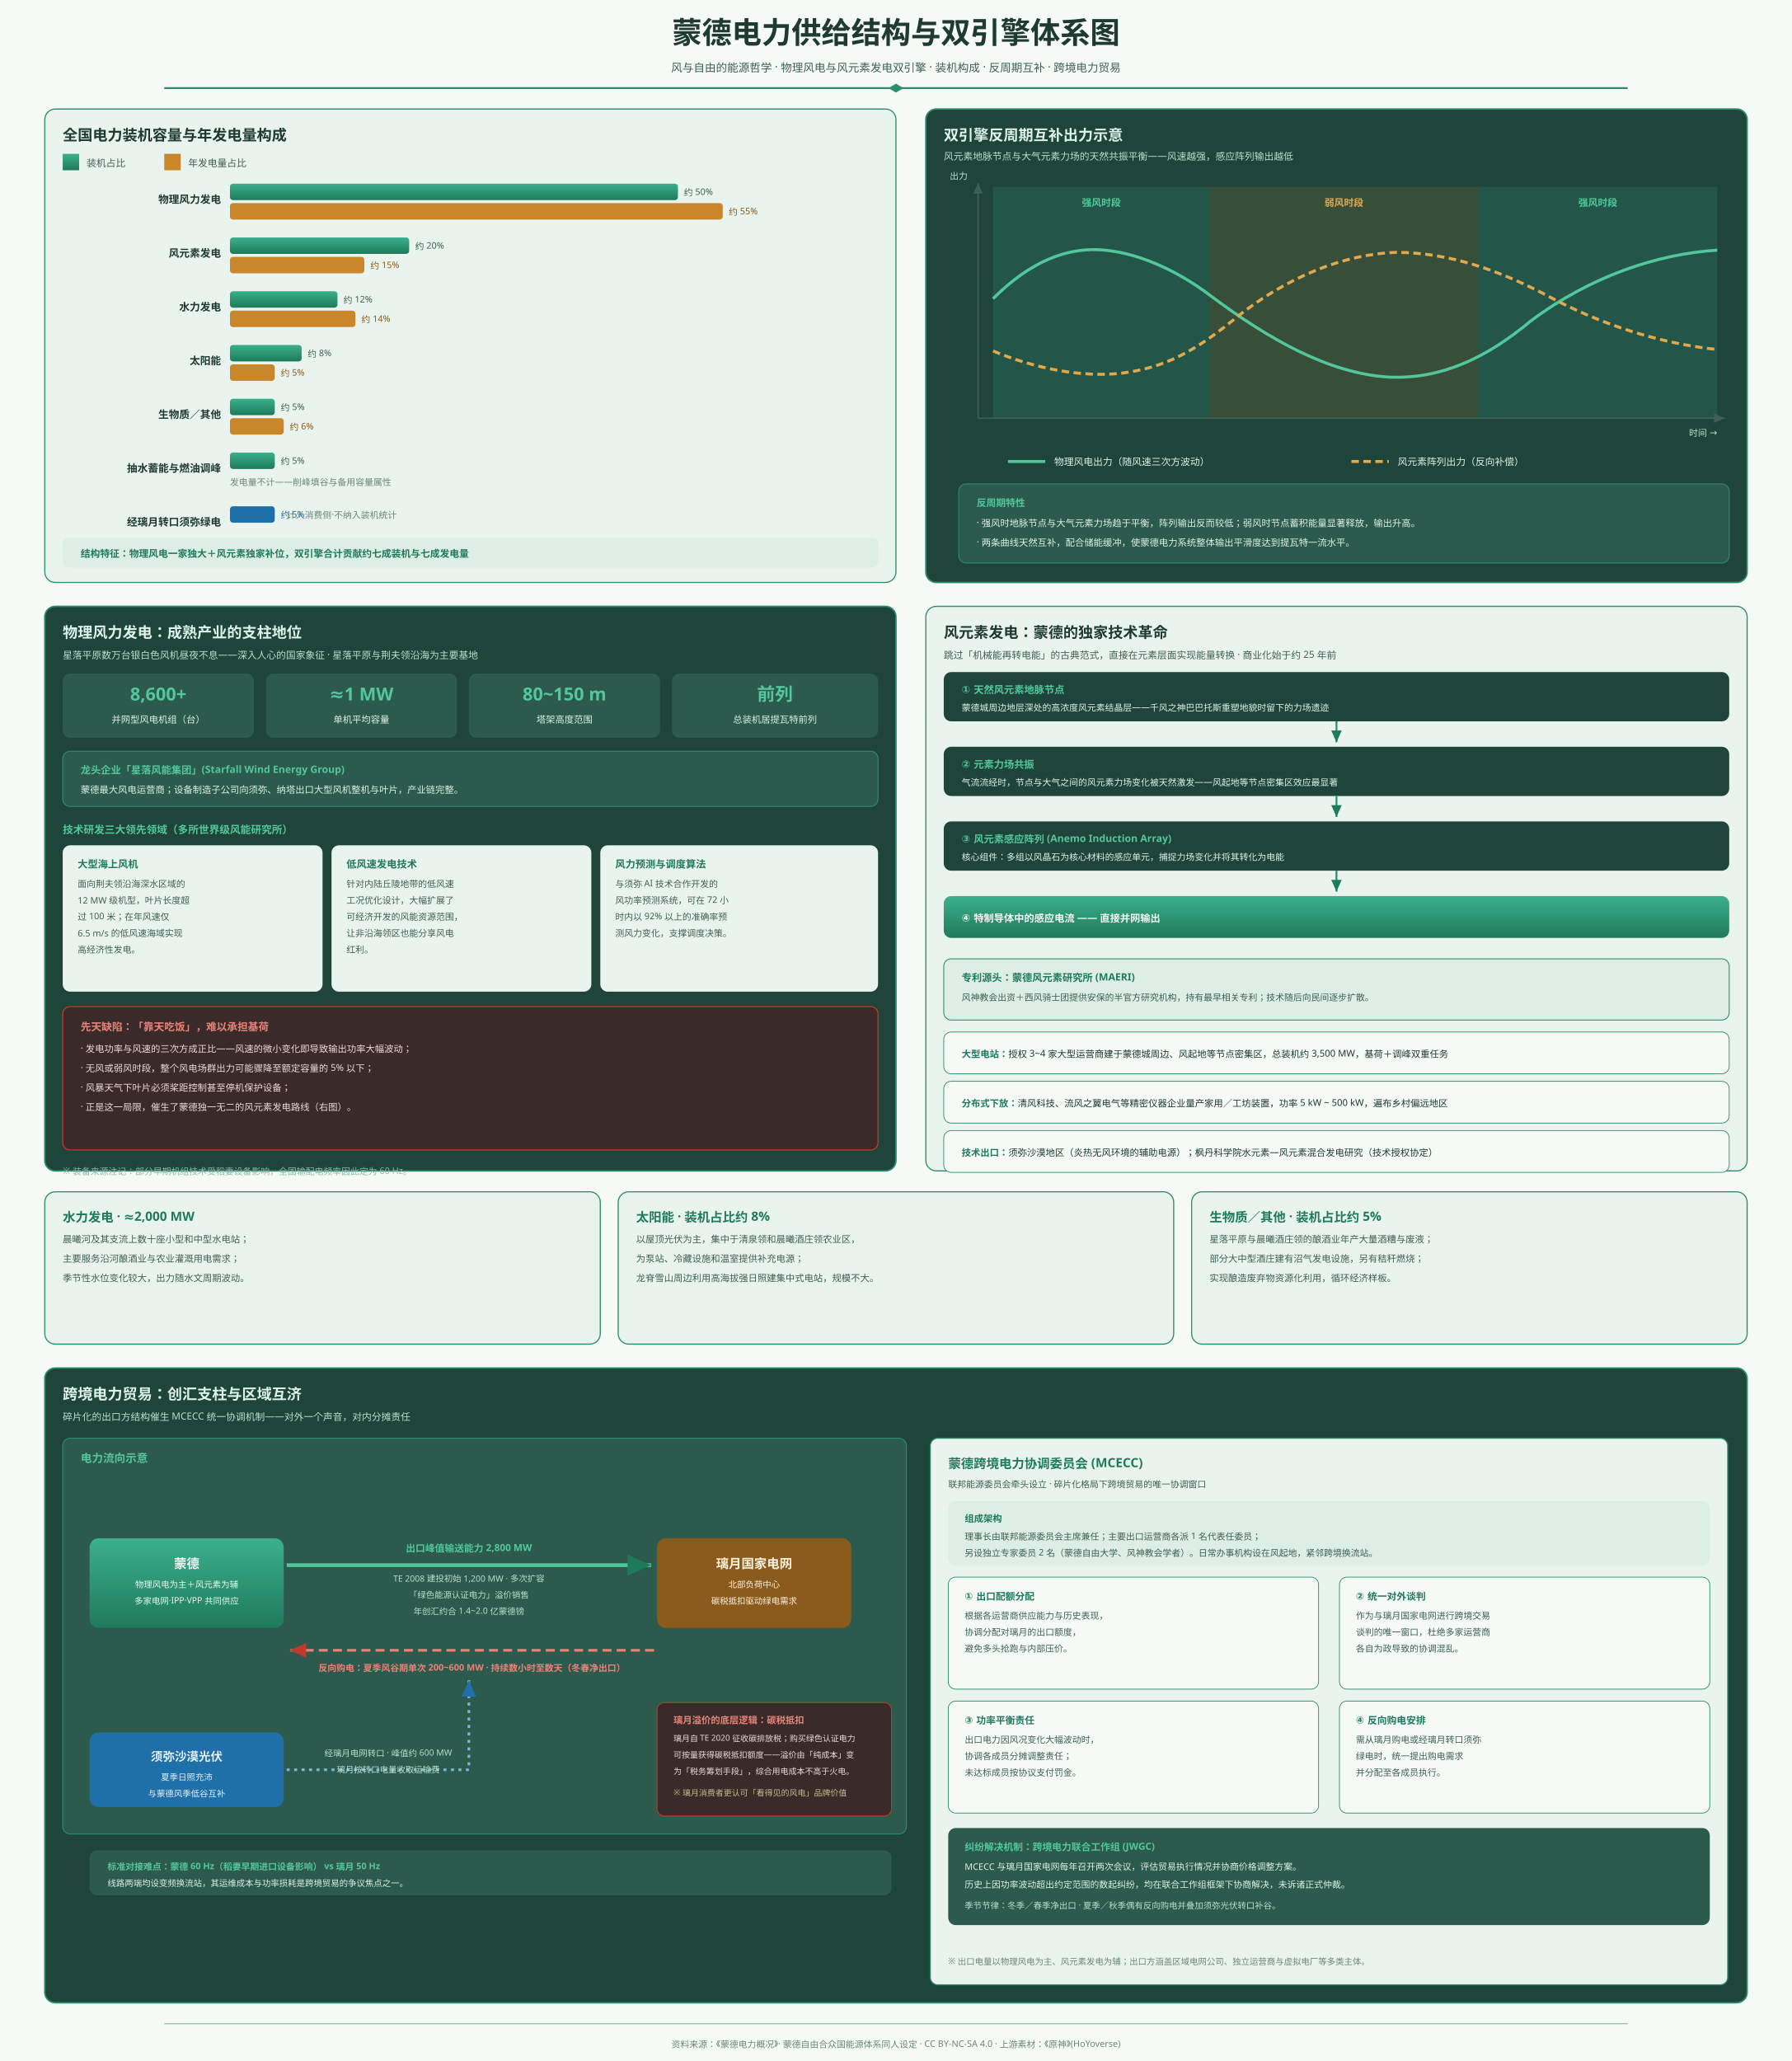
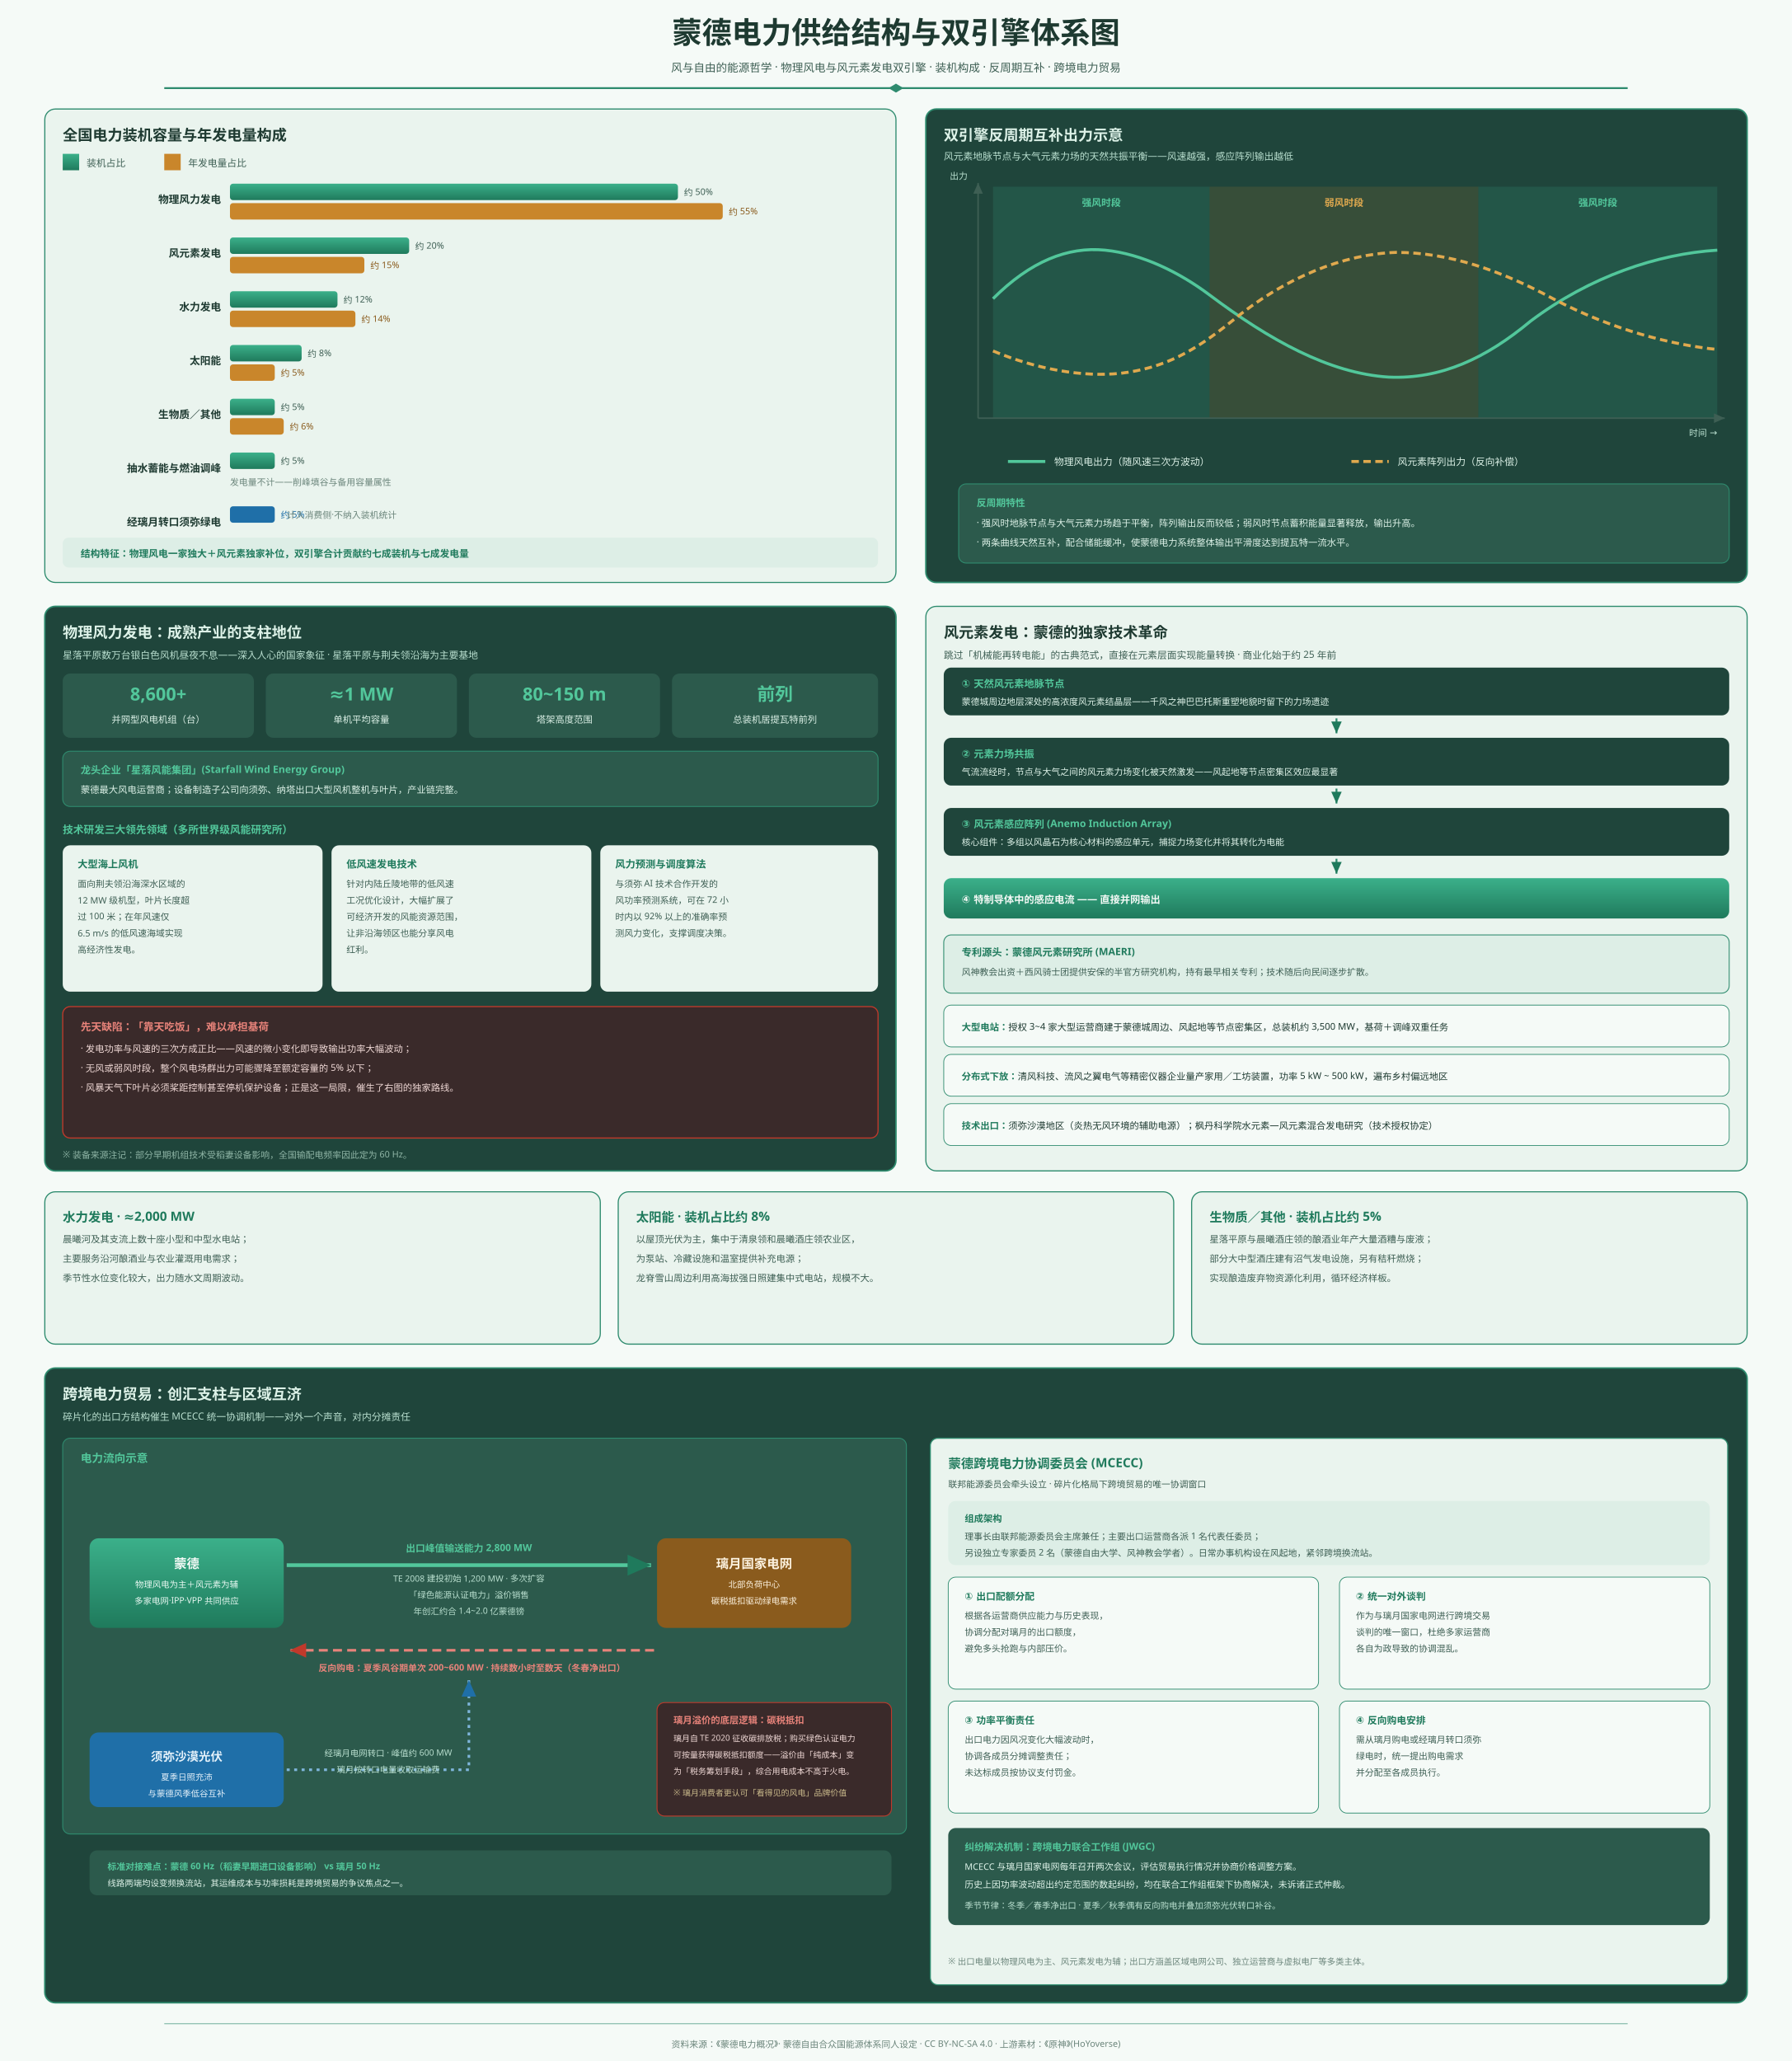
<svg xmlns="http://www.w3.org/2000/svg" viewBox="0 0 2400 2760" font-family="'Microsoft YaHei','PingFang SC','Noto Sans SC',sans-serif">
  <defs>
    <linearGradient id="anemoTop" x1="0" y1="0" x2="0" y2="1">
      <stop offset="0" stop-color="#3BB08A" />
      <stop offset="1" stop-color="#1F7A5C" />
    </linearGradient>
    <marker id="arrowG" viewBox="0 0 10 10" refX="9" refY="5" markerWidth="7" markerHeight="7" orient="auto-start-reverse">
      <path d="M 0 1 L 9 5 L 0 9 Z" fill="#1F7A5C" />
    </marker>
    <marker id="arrowR" viewBox="0 0 10 10" refX="9" refY="5" markerWidth="7" markerHeight="7" orient="auto-start-reverse">
      <path d="M 0 1 L 9 5 L 0 9 Z" fill="#C0392B" />
    </marker>
    <marker id="arrowB" viewBox="0 0 10 10" refX="9" refY="5" markerWidth="7" markerHeight="7" orient="auto-start-reverse">
      <path d="M 0 1 L 9 5 L 0 9 Z" fill="#1F6FA8" />
    </marker>
    <marker id="axisArrow" viewBox="0 0 10 10" refX="9" refY="5" markerWidth="8" markerHeight="8" orient="auto-start-reverse">
      <path d="M 0 1 L 9 5 L 0 9 Z" fill="#3E5F54" />
    </marker>
  </defs>
  <rect width="2400" height="2760" fill="#F5FAF7" />
  <text x="1200" y="58" text-anchor="middle" font-size="40" font-weight="700" fill="#1E3A31">蒙德电力供给结构与双引擎体系图</text>
  <text x="1200" y="96" text-anchor="middle" font-size="15" fill="#3E5F54">风与自由的能源哲学 · 物理风电与风元素发电双引擎 · 装机构成 · 反周期互补 · 跨境电力贸易</text>
  <line x1="220" y1="118" x2="2180" y2="118" stroke="#2E8B6E" stroke-width="2.5" />
  <polygon points="1200,112 1210,118 1200,124 1190,118" fill="#2E8B6E" />
  <g>
    <rect x="60" y="146" width="1140" height="634" rx="14" fill="#EAF4EE" stroke="#2E8B6E" stroke-width="1.5" />
    <text x="84" y="188" font-size="20" font-weight="700" fill="#1E3A31">全国电力装机容量与年发电量构成</text>
    <rect x="84" y="206" width="22" height="22" fill="url(#anemoTop)" />
    <text x="116" y="223" font-size="13" fill="#3E5F54">装机占比</text>
    <rect x="220" y="206" width="22" height="22" fill="#C9862B" />
    <text x="252" y="223" font-size="13" fill="#3E5F54">年发电量占比</text>
    <g font-size="14" fill="#1E3A31">
      <text x="296" y="272" text-anchor="end" font-weight="600">物理风力发电</text>
      <rect x="308" y="246" width="600" height="22" rx="4" fill="url(#anemoTop)" />
      <text x="916" y="262" font-size="12" fill="#3E5F54">约 50%</text>
      <rect x="308" y="272" width="660" height="22" rx="4" fill="#C9862B" />
      <text x="976" y="288" font-size="12" fill="#8A5B1D">约 55%</text>
      <text x="296" y="344" text-anchor="end" font-weight="600">风元素发电</text>
      <rect x="308" y="318" width="240" height="22" rx="4" fill="url(#anemoTop)" />
      <text x="556" y="334" font-size="12" fill="#3E5F54">约 20%</text>
      <rect x="308" y="344" width="180" height="22" rx="4" fill="#C9862B" />
      <text x="496" y="360" font-size="12" fill="#8A5B1D">约 15%</text>
      <text x="296" y="416" text-anchor="end" font-weight="600">水力发电</text>
      <rect x="308" y="390" width="144" height="22" rx="4" fill="url(#anemoTop)" />
      <text x="460" y="406" font-size="12" fill="#3E5F54">约 12%</text>
      <rect x="308" y="416" width="168" height="22" rx="4" fill="#C9862B" />
      <text x="484" y="432" font-size="12" fill="#8A5B1D">约 14%</text>
      <text x="296" y="488" text-anchor="end" font-weight="600">太阳能</text>
      <rect x="308" y="462" width="96" height="22" rx="4" fill="url(#anemoTop)" />
      <text x="412" y="478" font-size="12" fill="#3E5F54">约 8%</text>
      <rect x="308" y="488" width="60" height="22" rx="4" fill="#C9862B" />
      <text x="376" y="504" font-size="12" fill="#8A5B1D">约 5%</text>
      <text x="296" y="560" text-anchor="end" font-weight="600">生物质／其他</text>
      <rect x="308" y="534" width="60" height="22" rx="4" fill="url(#anemoTop)" />
      <text x="376" y="550" font-size="12" fill="#3E5F54">约 5%</text>
      <rect x="308" y="560" width="72" height="22" rx="4" fill="#C9862B" />
      <text x="388" y="576" font-size="12" fill="#8A5B1D">约 6%</text>
      <text x="296" y="632" text-anchor="end" font-weight="600">抽水蓄能与燃油调峰</text>
      <rect x="308" y="606" width="60" height="22" rx="4" fill="url(#anemoTop)" />
      <text x="376" y="622" font-size="12" fill="#3E5F54">约 5%</text>
      <text x="308" y="650" font-size="12" fill="#6B857B">发电量不计——削峰填谷与备用容量属性</text>
      <text x="296" y="704" text-anchor="end" font-weight="600">经璃月转口须弥绿电</text>
      <rect x="308" y="678" width="60" height="22" rx="4" fill="#1F6FA8" />
      <text x="376" y="694" font-size="12" fill="#1F6FA8">约 5%</text>
      <text x="384" y="694" font-size="12" fill="#6B857B">计入消费侧·不纳入装机统计</text>
    </g>
    <rect x="84" y="720" width="1092" height="40" rx="8" fill="#DDEEE6" />
    <text x="108" y="746" font-size="13" fill="#1F7A5C" font-weight="600">结构特征：物理风电一家独大＋风元素独家补位，双引擎合计贡献约七成装机与七成发电量</text>
  </g>
  <g>
    <rect x="1240" y="146" width="1100" height="634" rx="14" fill="#1F453B" stroke="#2E8B6E" stroke-width="2" />
    <text x="1264" y="188" font-size="20" font-weight="700" fill="#DDF2E8">双引擎反周期互补出力示意</text>
    <text x="1264" y="214" font-size="13" fill="#B9DFCF">风元素地脉节点与大气元素力场的天然共振平衡——风速越强，感应阵列输出越低</text>
    <rect x="1330" y="250" width="290" height="310" fill="#3BB08A" opacity="0.16" />
    <rect x="1620" y="250" width="360" height="310" fill="#C9862B" opacity="0.14" />
    <rect x="1980" y="250" width="320" height="310" fill="#3BB08A" opacity="0.16" />
    <text x="1475" y="276" text-anchor="middle" font-size="13" font-weight="700" fill="#52C79B">强风时段</text>
    <text x="1800" y="276" text-anchor="middle" font-size="13" font-weight="700" fill="#E0A94E">弱风时段</text>
    <text x="2140" y="276" text-anchor="middle" font-size="13" font-weight="700" fill="#52C79B">强风时段</text>
    <line x1="1310" y1="560" x2="2310" y2="560" stroke="#3E5F54" stroke-width="2" marker-end="url(#axisArrow)" />
    <line x1="1310" y1="560" x2="1310" y2="245" stroke="#3E5F54" stroke-width="2" marker-end="url(#axisArrow)" />
    <text x="1296" y="240" text-anchor="end" font-size="12" fill="#B9DFCF">出力</text>
    <text x="2300" y="584" text-anchor="end" font-size="12" fill="#B9DFCF">时间 →</text>
    <path d="M 1330 400 C 1380 350 1430 330 1480 335 C 1530 340 1580 365 1620 395 C 1700 455 1780 500 1860 505 C 1930 508 1990 480 2050 430 C 2130 370 2220 340 2300 335" fill="none" stroke="#52C79B" stroke-width="4" />
    <path d="M 1330 470 C 1390 495 1450 505 1500 500 C 1560 493 1600 470 1650 430 C 1720 372 1800 340 1870 338 C 1940 338 2010 362 2080 400 C 2160 442 2240 462 2300 468" fill="none" stroke="#E0A94E" stroke-width="4" stroke-dasharray="10 6" />
    <line x1="1350" y1="618" x2="1400" y2="618" stroke="#52C79B" stroke-width="4" />
    <text x="1412" y="623" font-size="13" fill="#DDF2E8">物理风电出力（随风速三次方波动）</text>
    <line x1="1810" y1="618" x2="1860" y2="618" stroke="#E0A94E" stroke-width="4" stroke-dasharray="10 6" />
    <text x="1872" y="623" font-size="13" fill="#DDF2E8">风元素阵列出力（反向补偿）</text>
    <rect x="1284" y="648" width="1032" height="106" rx="10" fill="#2C5A4C" stroke="#2E8B6E" stroke-width="1.2" />
    <text x="1308" y="678" font-size="13" font-weight="700" fill="#52C79B">反周期特性</text>
    <text x="1308" y="704" font-size="12.5" fill="#DDF2E8">· 强风时地脉节点与大气元素力场趋于平衡，阵列输出反而较低；弱风时节点蓄积能量显著释放，输出升高。</text>
    <text x="1308" y="730" font-size="12.5" fill="#DDF2E8">· 两条曲线天然互补，配合储能缓冲，使蒙德电力系统整体输出平滑度达到提瓦特一流水平。</text>
  </g>
  <g>
    <rect x="60" y="812" width="1140" height="756" rx="14" fill="#1F453B" stroke="#2E8B6E" stroke-width="2" />
    <text x="84" y="854" font-size="20" font-weight="700" fill="#DDF2E8">物理风力发电：成熟产业的支柱地位</text>
    <text x="84" y="882" font-size="13" fill="#B9DFCF">星落平原数万台银白色风机昼夜不息——深入人心的国家象征 · 星落平原与荆夫领沿海为主要基地</text>
    <rect x="84" y="902" width="256" height="86" rx="10" fill="#2C5A4C" />
    <text x="212" y="938" text-anchor="middle" font-size="24" font-weight="700" fill="#52C79B">8,600+</text>
    <text x="212" y="968" text-anchor="middle" font-size="12.5" fill="#DDF2E8">并网型风电机组（台）</text>
    <rect x="356" y="902" width="256" height="86" rx="10" fill="#2C5A4C" />
    <text x="484" y="938" text-anchor="middle" font-size="24" font-weight="700" fill="#52C79B">≈1 MW</text>
    <text x="484" y="968" text-anchor="middle" font-size="12.5" fill="#DDF2E8">单机平均容量</text>
    <rect x="628" y="902" width="256" height="86" rx="10" fill="#2C5A4C" />
    <text x="756" y="938" text-anchor="middle" font-size="24" font-weight="700" fill="#52C79B">80~150 m</text>
    <text x="756" y="968" text-anchor="middle" font-size="12.5" fill="#DDF2E8">塔架高度范围</text>
    <rect x="900" y="902" width="276" height="86" rx="10" fill="#2C5A4C" />
    <text x="1038" y="938" text-anchor="middle" font-size="24" font-weight="700" fill="#52C79B">前列</text>
    <text x="1038" y="968" text-anchor="middle" font-size="12.5" fill="#DDF2E8">总装机居提瓦特前列</text>
    <rect x="84" y="1006" width="1092" height="74" rx="10" fill="#2C5A4C" stroke="#2E8B6E" stroke-width="1.2" />
    <text x="108" y="1036" font-size="13.5" font-weight="700" fill="#52C79B">龙头企业「星落风能集团」(Starfall Wind Energy Group)</text>
    <text x="108" y="1062" font-size="12.5" fill="#DDF2E8">蒙德最大风电运营商；设备制造子公司向须弥、纳塔出口大型风机整机与叶片，产业链完整。</text>
    <text x="84" y="1116" font-size="14" font-weight="700" fill="#52C79B">技术研发三大领先领域（多所世界级风能研究所）</text>
    <rect x="84" y="1132" width="348" height="196" rx="10" fill="#EAF4EE" />
    <text x="104" y="1162" font-size="13.5" font-weight="700" fill="#1F7A5C">大型海上风机</text>
    <text x="104" y="1188" font-size="12" fill="#3E5F54">面向荆夫领沿海深水区域的</text>
    <text x="104" y="1210" font-size="12" fill="#3E5F54">12 MW 级机型，叶片长度超</text>
    <text x="104" y="1232" font-size="12" fill="#3E5F54">过 100 米；在年风速仅</text>
    <text x="104" y="1254" font-size="12" fill="#3E5F54">6.5 m/s 的低风速海域实现</text>
    <text x="104" y="1276" font-size="12" fill="#3E5F54">高经济性发电。</text>
    <rect x="444" y="1132" width="348" height="196" rx="10" fill="#EAF4EE" />
    <text x="464" y="1162" font-size="13.5" font-weight="700" fill="#1F7A5C">低风速发电技术</text>
    <text x="464" y="1188" font-size="12" fill="#3E5F54">针对内陆丘陵地带的低风速</text>
    <text x="464" y="1210" font-size="12" fill="#3E5F54">工况优化设计，大幅扩展了</text>
    <text x="464" y="1232" font-size="12" fill="#3E5F54">可经济开发的风能资源范围，</text>
    <text x="464" y="1254" font-size="12" fill="#3E5F54">让非沿海领区也能分享风电</text>
    <text x="464" y="1276" font-size="12" fill="#3E5F54">红利。</text>
    <rect x="804" y="1132" width="372" height="196" rx="10" fill="#EAF4EE" />
    <text x="824" y="1162" font-size="13.5" font-weight="700" fill="#1F7A5C">风力预测与调度算法</text>
    <text x="824" y="1188" font-size="12" fill="#3E5F54">与须弥 AI 技术合作开发的</text>
    <text x="824" y="1210" font-size="12" fill="#3E5F54">风功率预测系统，可在 72 小</text>
    <text x="824" y="1232" font-size="12" fill="#3E5F54">时内以 92% 以上的准确率预</text>
    <text x="824" y="1254" font-size="12" fill="#3E5F54">测风力变化，支撑调度决策。</text>
-     <rect x="84" y="1348" width="1092" height="192" rx="10" fill="#3A2A2A" stroke="#C0392B" stroke-width="1.5" />
+     <rect x="84" y="1348" width="1092" height="176" rx="10" fill="#3A2A2A" stroke="#C0392B" stroke-width="1.5" />
    <text x="108" y="1380" font-size="14" font-weight="700" fill="#E8837A">先天缺陷：「靠天吃饭」，难以承担基荷</text>
    <text x="108" y="1408" font-size="12.5" fill="#F0D9D6">· 发电功率与风速的三次方成正比——风速的微小变化即导致输出功率大幅波动；</text>
    <text x="108" y="1434" font-size="12.5" fill="#F0D9D6">· 无风或弱风时段，整个风电场群出力可能骤降至额定容量的 5% 以下；</text>
-     <text x="108" y="1460" font-size="12.5" fill="#F0D9D6">· 风暴天气下叶片必须桨距控制甚至停机保护设备；</text>
-     <text x="108" y="1486" font-size="12.5" fill="#F0D9D6">· 正是这一局限，催生了蒙德独一无二的风元素发电路线（右图）。</text>
-     <text x="84" y="1572" font-size="12" fill="#8FB5A6">※ 装备来源注记：部分早期机组技术受稻妻设备影响，全国输配电频率因此定为 60 Hz。</text>
+     <text x="108" y="1460" font-size="12.5" fill="#F0D9D6">· 风暴天气下叶片必须桨距控制甚至停机保护设备；正是这一局限，催生了右图的独家路线。</text>
+     <text x="84" y="1550" font-size="12" fill="#8FB5A6">※ 装备来源注记：部分早期机组技术受稻妻设备影响，全国输配电频率因此定为 60 Hz。</text>
  </g>
  <g>
    <rect x="1240" y="812" width="1100" height="756" rx="14" fill="#EAF4EE" stroke="#2E8B6E" stroke-width="1.5" />
    <text x="1264" y="854" font-size="20" font-weight="700" fill="#1E3A31">风元素发电：蒙德的独家技术革命</text>
    <text x="1264" y="882" font-size="13" fill="#3E5F54">跳过「机械能再转电能」的古典范式，直接在元素层面实现能量转换 · 商业化始于约 25 年前</text>
-     <rect x="1264" y="900" width="1052" height="66" rx="10" fill="#1F453B" />
-     <text x="1288" y="928" font-size="13.5" font-weight="700" fill="#52C79B">① 天然风元素地脉节点</text>
-     <text x="1288" y="952" font-size="12" fill="#DDF2E8">蒙德城周边地层深处的高浓度风元素结晶层——千风之神巴巴托斯重塑地貌时留下的力场遗迹</text>
-     <line x1="1790" y1="966" x2="1790" y2="994" stroke="#2E8B6E" stroke-width="2.5" marker-end="url(#arrowG)" />
-     <rect x="1264" y="1000" width="1052" height="66" rx="10" fill="#1F453B" />
-     <text x="1288" y="1028" font-size="13.5" font-weight="700" fill="#52C79B">② 元素力场共振</text>
-     <text x="1288" y="1052" font-size="12" fill="#DDF2E8">气流流经时，节点与大气之间的风元素力场变化被天然激发——风起地等节点密集区效应最显著</text>
-     <line x1="1790" y1="1066" x2="1790" y2="1094" stroke="#2E8B6E" stroke-width="2.5" marker-end="url(#arrowG)" />
-     <rect x="1264" y="1100" width="1052" height="66" rx="10" fill="#1F453B" />
-     <text x="1288" y="1128" font-size="13.5" font-weight="700" fill="#52C79B">③ 风元素感应阵列 (Anemo Induction Array)</text>
-     <text x="1288" y="1152" font-size="12" fill="#DDF2E8">核心组件：多组以风晶石为核心材料的感应单元，捕捉力场变化并将其转化为电能</text>
-     <line x1="1790" y1="1166" x2="1790" y2="1194" stroke="#2E8B6E" stroke-width="2.5" marker-end="url(#arrowG)" />
-     <rect x="1264" y="1200" width="1052" height="56" rx="10" fill="url(#anemoTop)" />
-     <text x="1288" y="1234" font-size="13.5" font-weight="700" fill="#F5FAF7">④ 特制导体中的感应电流 —— 直接并网输出</text>
-     <rect x="1264" y="1284" width="1052" height="82" rx="10" fill="#DDEEE6" stroke="#2E8B6E" stroke-width="1.2" />
-     <text x="1288" y="1314" font-size="13.5" font-weight="700" fill="#1F7A5C">专利源头：蒙德风元素研究所 (MAERI)</text>
-     <text x="1288" y="1340" font-size="12" fill="#3E5F54">风神教会出资＋西风骑士团提供安保的半官方研究机构，持有最早相关专利；技术随后向民间逐步扩散。</text>
-     <rect x="1264" y="1382" width="1052" height="56" rx="10" fill="#F5FAF7" stroke="#2E8B6E" />
-     <text x="1288" y="1416" font-size="12.5" fill="#1E3A31">
+     <rect x="1264" y="894" width="1052" height="64" rx="10" fill="#1F453B" />
+     <text x="1288" y="920" font-size="13.5" font-weight="700" fill="#52C79B">① 天然风元素地脉节点</text>
+     <text x="1288" y="944" font-size="12" fill="#DDF2E8">蒙德城周边地层深处的高浓度风元素结晶层——千风之神巴巴托斯重塑地貌时留下的力场遗迹</text>
+     <line x1="1790" y1="962" x2="1790" y2="982" stroke="#2E8B6E" stroke-width="2.5" marker-end="url(#arrowG)" />
+     <rect x="1264" y="988" width="1052" height="64" rx="10" fill="#1F453B" />
+     <text x="1288" y="1014" font-size="13.5" font-weight="700" fill="#52C79B">② 元素力场共振</text>
+     <text x="1288" y="1038" font-size="12" fill="#DDF2E8">气流流经时，节点与大气之间的风元素力场变化被天然激发——风起地等节点密集区效应最显著</text>
+     <line x1="1790" y1="1056" x2="1790" y2="1076" stroke="#2E8B6E" stroke-width="2.5" marker-end="url(#arrowG)" />
+     <rect x="1264" y="1082" width="1052" height="64" rx="10" fill="#1F453B" />
+     <text x="1288" y="1108" font-size="13.5" font-weight="700" fill="#52C79B">③ 风元素感应阵列 (Anemo Induction Array)</text>
+     <text x="1288" y="1132" font-size="12" fill="#DDF2E8">核心组件：多组以风晶石为核心材料的感应单元，捕捉力场变化并将其转化为电能</text>
+     <line x1="1790" y1="1150" x2="1790" y2="1170" stroke="#2E8B6E" stroke-width="2.5" marker-end="url(#arrowG)" />
+     <rect x="1264" y="1176" width="1052" height="54" rx="10" fill="url(#anemoTop)" />
+     <text x="1288" y="1209" font-size="13.5" font-weight="700" fill="#F5FAF7">④ 特制导体中的感应电流 —— 直接并网输出</text>
+     <rect x="1264" y="1252" width="1052" height="78" rx="10" fill="#DDEEE6" stroke="#2E8B6E" stroke-width="1.2" />
+     <text x="1288" y="1280" font-size="13.5" font-weight="700" fill="#1F7A5C">专利源头：蒙德风元素研究所 (MAERI)</text>
+     <text x="1288" y="1306" font-size="12" fill="#3E5F54">风神教会出资＋西风骑士团提供安保的半官方研究机构，持有最早相关专利；技术随后向民间逐步扩散。</text>
+     <rect x="1264" y="1346" width="1052" height="56" rx="10" fill="#F5FAF7" stroke="#2E8B6E" />
+     <text x="1288" y="1380" font-size="12.5" fill="#1E3A31">
      <tspan font-weight="700" fill="#1F7A5C">大型电站：</tspan>授权 3~4 家大型运营商建于蒙德城周边、风起地等节点密集区，总装机约 3,500 MW，基荷＋调峰双重任务</text>
-     <rect x="1264" y="1448" width="1052" height="56" rx="10" fill="#F5FAF7" stroke="#2E8B6E" />
-     <text x="1288" y="1482" font-size="12.5" fill="#1E3A31">
+     <rect x="1264" y="1412" width="1052" height="56" rx="10" fill="#F5FAF7" stroke="#2E8B6E" />
+     <text x="1288" y="1446" font-size="12.5" fill="#1E3A31">
      <tspan font-weight="700" fill="#1F7A5C">分布式下放：</tspan>清风科技、流风之翼电气等精密仪器企业量产家用／工坊装置，功率 5 kW ~ 500 kW，遍布乡村偏远地区</text>
-     <rect x="1264" y="1514" width="1052" height="56" rx="10" fill="#F5FAF7" stroke="#2E8B6E" />
-     <text x="1288" y="1548" font-size="12.5" fill="#1E3A31">
+     <rect x="1264" y="1478" width="1052" height="56" rx="10" fill="#F5FAF7" stroke="#2E8B6E" />
+     <text x="1288" y="1512" font-size="12.5" fill="#1E3A31">
      <tspan font-weight="700" fill="#1F7A5C">技术出口：</tspan>须弥沙漠地区（炎热无风环境的辅助电源）；枫丹科学院水元素—风元素混合发电研究（技术授权协定）</text>
  </g>
  <g>
    <rect x="60" y="1596" width="744" height="204" rx="14" fill="#EAF4EE" stroke="#2E8B6E" stroke-width="1.5" />
    <text x="84" y="1636" font-size="17" font-weight="700" fill="#1F7A5C">水力发电 · ≈2,000 MW</text>
    <text x="84" y="1664" font-size="12.5" fill="#3E5F54">晨曦河及其支流上数十座小型和中型水电站；</text>
    <text x="84" y="1690" font-size="12.5" fill="#3E5F54">主要服务沿河酿酒业与农业灌溉用电需求；</text>
    <text x="84" y="1716" font-size="12.5" fill="#3E5F54">季节性水位变化较大，出力随水文周期波动。</text>
    <rect x="828" y="1596" width="744" height="204" rx="14" fill="#EAF4EE" stroke="#2E8B6E" stroke-width="1.5" />
    <text x="852" y="1636" font-size="17" font-weight="700" fill="#1F7A5C">太阳能 · 装机占比约 8%</text>
    <text x="852" y="1664" font-size="12.5" fill="#3E5F54">以屋顶光伏为主，集中于清泉领和晨曦酒庄领农业区，</text>
    <text x="852" y="1690" font-size="12.5" fill="#3E5F54">为泵站、冷藏设施和温室提供补充电源；</text>
    <text x="852" y="1716" font-size="12.5" fill="#3E5F54">龙脊雪山周边利用高海拔强日照建集中式电站，规模不大。</text>
    <rect x="1596" y="1596" width="744" height="204" rx="14" fill="#EAF4EE" stroke="#2E8B6E" stroke-width="1.5" />
    <text x="1620" y="1636" font-size="17" font-weight="700" fill="#1F7A5C">生物质／其他 · 装机占比约 5%</text>
    <text x="1620" y="1664" font-size="12.5" fill="#3E5F54">星落平原与晨曦酒庄领的酿酒业年产大量酒糟与废液；</text>
    <text x="1620" y="1690" font-size="12.5" fill="#3E5F54">部分大中型酒庄建有沼气发电设施，另有秸秆燃烧；</text>
    <text x="1620" y="1716" font-size="12.5" fill="#3E5F54">实现酿造废弃物资源化利用，循环经济样板。</text>
  </g>
  <g>
    <rect x="60" y="1832" width="2280" height="850" rx="14" fill="#1F453B" stroke="#2E8B6E" stroke-width="2" />
    <text x="84" y="1874" font-size="20" font-weight="700" fill="#DDF2E8">跨境电力贸易：创汇支柱与区域互济</text>
    <text x="84" y="1902" font-size="13" fill="#B9DFCF">碎片化的出口方结构催生 MCECC 统一协调机制——对外一个声音，对内分摊责任</text>
    <rect x="84" y="1926" width="1130 " height="530" rx="10" fill="#2C5A4C" stroke="#2E8B6E" stroke-width="1.2" />
    <text x="108" y="1958" font-size="15" font-weight="700" fill="#52C79B">电力流向示意</text>
    <rect x="120" y="2060" width="260" height="120" rx="12" fill="url(#anemoTop)" />
    <text x="250" y="2100" text-anchor="middle" font-size="17" font-weight="700" fill="#F5FAF7">蒙德</text>
    <text x="250" y="2126" text-anchor="middle" font-size="11.5" fill="#EAF9F3">物理风电为主＋风元素为辅</text>
    <text x="250" y="2148" text-anchor="middle" font-size="11.5" fill="#EAF9F3">多家电网·IPP·VPP 共同供应</text>
    <rect x="880" y="2060" width="260" height="120" rx="12" fill="#8A5B1D" />
    <text x="1010" y="2100" text-anchor="middle" font-size="17" font-weight="700" fill="#FDF3E0">璃月国家电网</text>
    <text x="1010" y="2126" text-anchor="middle" font-size="11.5" fill="#FDF3E0">北部负荷中心</text>
    <text x="1010" y="2148" text-anchor="middle" font-size="11.5" fill="#FDF3E0">碳税抵扣驱动绿电需求</text>
    <line x1="384" y1="2096" x2="872" y2="2096" stroke="#52C79B" stroke-width="5" marker-end="url(#arrowG)" />
    <text x="628" y="2078" text-anchor="middle" font-size="13" font-weight="700" fill="#52C79B">出口峰值输送能力 2,800 MW</text>
    <text x="628" y="2118" text-anchor="middle" font-size="11.5" fill="#B9DFCF">TE 2008 建投初始 1,200 MW · 多次扩容</text>
    <text x="628" y="2140" text-anchor="middle" font-size="11.5" fill="#B9DFCF">「绿色能源认证电力」溢价销售</text>
    <text x="628" y="2162" text-anchor="middle" font-size="11.5" fill="#B9DFCF">年创汇约合 1.4~2.0 亿蒙德镑</text>
    <line x1="876" y1="2210" x2="388" y2="2210" stroke="#E8837A" stroke-width="3.5" stroke-dasharray="12 7" marker-end="url(#arrowR)" />
    <text x="632" y="2238" text-anchor="middle" font-size="12" font-weight="700" fill="#E8837A">反向购电：夏季风谷期单次 200~600 MW · 持续数小时至数天（冬春净出口）</text>
    <rect x="120" y="2320" width="260" height="100" rx="12" fill="#1F6FA8" />
    <text x="250" y="2358" text-anchor="middle" font-size="16" font-weight="700" fill="#E4F1FA">须弥沙漠光伏</text>
    <text x="250" y="2384" text-anchor="middle" font-size="11.5" fill="#E4F1FA">夏季日照充沛</text>
    <text x="250" y="2406" text-anchor="middle" font-size="11.5" fill="#E4F1FA">与蒙德风季低谷互补</text>
    <path d="M 384 2370 L 628 2370 L 628 2250" fill="none" stroke="#7FB6DC" stroke-width="3.5" stroke-dasharray="4 6" marker-end="url(#arrowB)" />
    <text x="520" y="2352" text-anchor="middle" font-size="11.5" fill="#B9DFCF">经璃月电网转口 · 峰值约 600 MW</text>
    <text x="520" y="2374" text-anchor="middle" font-size="11.5" fill="#B9DFCF">璃月按转口电量收取运输费</text>
    <rect x="880" y="2280" width="314" height="152" rx="10" fill="#3A2A2A" stroke="#C0392B" stroke-width="1.2" />
    <text x="902" y="2308" font-size="12.5" font-weight="700" fill="#E8837A">璃月溢价的底层逻辑：碳税抵扣</text>
    <text x="902" y="2332" font-size="11" fill="#F0D9D6">璃月自 TE 2020 征收碳排放税；购买绿色认证电力</text>
    <text x="902" y="2354" font-size="11" fill="#F0D9D6">可按量获得碳税抵扣额度——溢价由「纯成本」变</text>
    <text x="902" y="2376" font-size="11" fill="#F0D9D6">为「税务筹划手段」，综合用电成本不高于火电。</text>
    <text x="902" y="2404" font-size="11" fill="#C9B98A">※ 璃月消费者更认可「看得见的风电」品牌价值</text>
    <rect x="120" y="2478" width="1074" height="60" rx="10" fill="#2C5A4C" />
    <text x="144" y="2504" font-size="12" font-weight="700" fill="#52C79B">标准对接难点：蒙德 60 Hz（稻妻早期进口设备影响） vs 璃月 50 Hz</text>
    <text x="144" y="2526" font-size="11.5" fill="#DDF2E8">线路两端均设变频换流站，其运维成本与功率损耗是跨境贸易的争议焦点之一。</text>
    <rect x="1246" y="1926" width="1068" height="732" rx="10" fill="#EAF4EE" stroke="#2E8B6E" stroke-width="1.5" />
    <text x="1270" y="1966" font-size="17" font-weight="700" fill="#1F7A5C">蒙德跨境电力协调委员会 (MCECC)</text>
    <text x="1270" y="1992" font-size="12" fill="#3E5F54">联邦能源委员会牵头设立 · 碎片化格局下跨境贸易的唯一协调窗口</text>
    <rect x="1270" y="2010" width="1020" height="86" rx="10" fill="#DDEEE6" />
    <text x="1292" y="2038" font-size="12.5" font-weight="700" fill="#1F7A5C">组成架构</text>
    <text x="1292" y="2062" font-size="12" fill="#3E5F54">理事长由联邦能源委员会主席兼任；主要出口运营商各派 1 名代表任委员；</text>
    <text x="1292" y="2084" font-size="12" fill="#3E5F54">另设独立专家委员 2 名（蒙德自由大学、风神教会学者）。日常办事机构设在风起地，紧邻跨境换流站。</text>
    <rect x="1270" y="2112" width="496" height="150" rx="10" fill="#F5FAF7" stroke="#2E8B6E" />
    <text x="1292" y="2142" font-size="13" font-weight="700" fill="#1F7A5C">① 出口配额分配</text>
    <text x="1292" y="2168" font-size="12" fill="#3E5F54">根据各运营商供应能力与历史表现，</text>
    <text x="1292" y="2190" font-size="12" fill="#3E5F54">协调分配对璃月的出口额度，</text>
    <text x="1292" y="2212" font-size="12" fill="#3E5F54">避免多头抢跑与内部压价。</text>
    <rect x="1794" y="2112" width="496" height="150" rx="10" fill="#F5FAF7" stroke="#2E8B6E" />
    <text x="1816" y="2142" font-size="13" font-weight="700" fill="#1F7A5C">② 统一对外谈判</text>
    <text x="1816" y="2168" font-size="12" fill="#3E5F54">作为与璃月国家电网进行跨境交易</text>
    <text x="1816" y="2190" font-size="12" fill="#3E5F54">谈判的唯一窗口，杜绝多家运营商</text>
    <text x="1816" y="2212" font-size="12" fill="#3E5F54">各自为政导致的协调混乱。</text>
    <rect x="1270" y="2278" width="496" height="150" rx="10" fill="#F5FAF7" stroke="#2E8B6E" />
    <text x="1292" y="2308" font-size="13" font-weight="700" fill="#1F7A5C">③ 功率平衡责任</text>
    <text x="1292" y="2334" font-size="12" fill="#3E5F54">出口电力因风况变化大幅波动时，</text>
    <text x="1292" y="2356" font-size="12" fill="#3E5F54">协调各成员分摊调整责任；</text>
    <text x="1292" y="2378" font-size="12" fill="#3E5F54">未达标成员按协议支付罚金。</text>
    <rect x="1794" y="2278" width="496" height="150" rx="10" fill="#F5FAF7" stroke="#2E8B6E" />
    <text x="1816" y="2308" font-size="13" font-weight="700" fill="#1F7A5C">④ 反向购电安排</text>
    <text x="1816" y="2334" font-size="12" fill="#3E5F54">需从璃月购电或经璃月转口须弥</text>
    <text x="1816" y="2356" font-size="12" fill="#3E5F54">绿电时，统一提出购电需求</text>
    <text x="1816" y="2378" font-size="12" fill="#3E5F54">并分配至各成员执行。</text>
    <rect x="1270" y="2448" width="1020" height="130" rx="10" fill="#2C5A4C" />
    <text x="1292" y="2478" font-size="13" font-weight="700" fill="#52C79B">纠纷解决机制：跨境电力联合工作组 (JWGC)</text>
    <text x="1292" y="2504" font-size="12" fill="#DDF2E8">MCECC 与璃月国家电网每年召开两次会议，评估贸易执行情况并协商价格调整方案。</text>
    <text x="1292" y="2528" font-size="12" fill="#DDF2E8">历史上因功率波动超出约定范围的数起纠纷，均在联合工作组框架下协商解决，未诉诸正式仲裁。</text>
    <text x="1292" y="2556" font-size="11.5" fill="#B9DFCF">季节节律：冬季／春季净出口 · 夏季／秋季偶有反向购电并叠加须弥光伏转口补谷。</text>
    <text x="1270" y="2630" font-size="11.5" fill="#6B857B">※ 出口电量以物理风电为主、风元素发电为辅；出口方涵盖区域电网公司、独立运营商与虚拟电厂等多类主体。</text>
  </g>
  <line x1="220" y1="2710" x2="2180" y2="2710" stroke="#2E8B6E" stroke-width="1.5" opacity="0.5" />
  <text x="1200" y="2742" text-anchor="middle" font-size="12" fill="#6B857B">资料来源：《蒙德电力概况》· 蒙德自由合众国能源体系同人设定 · CC BY-NC-SA 4.0 · 上游素材：《原神》(HoYoverse)</text>
</svg>
